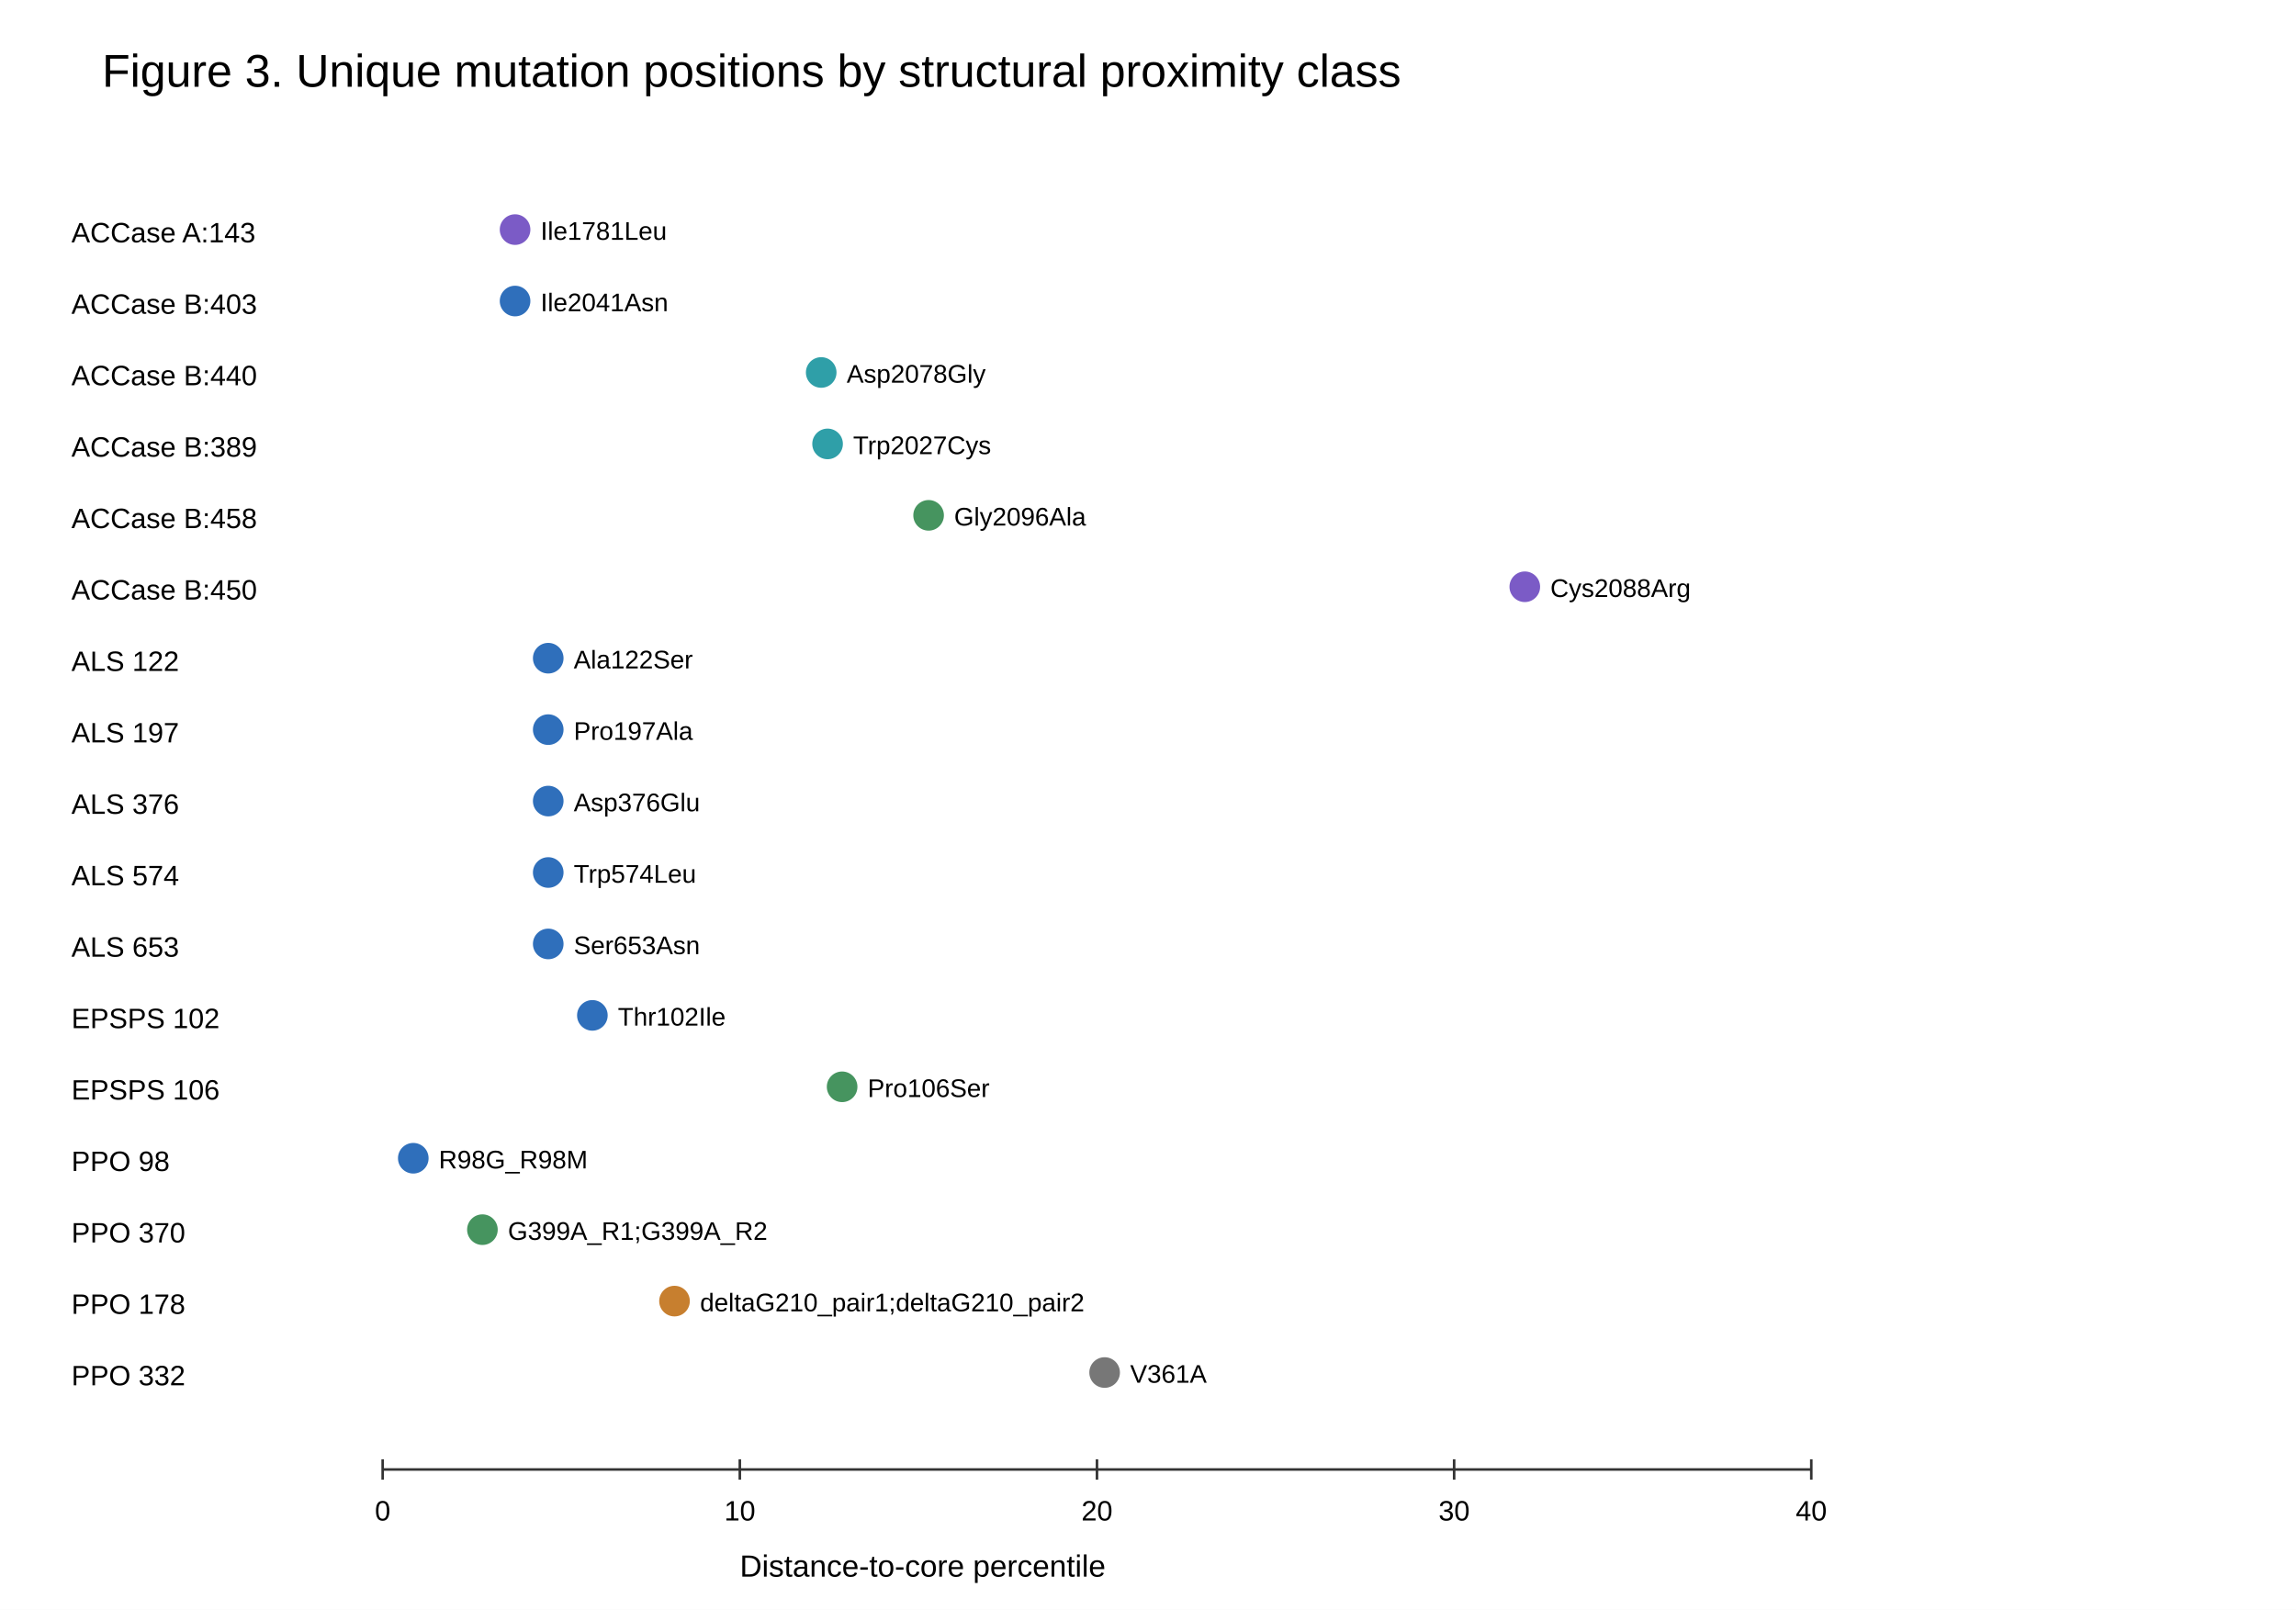
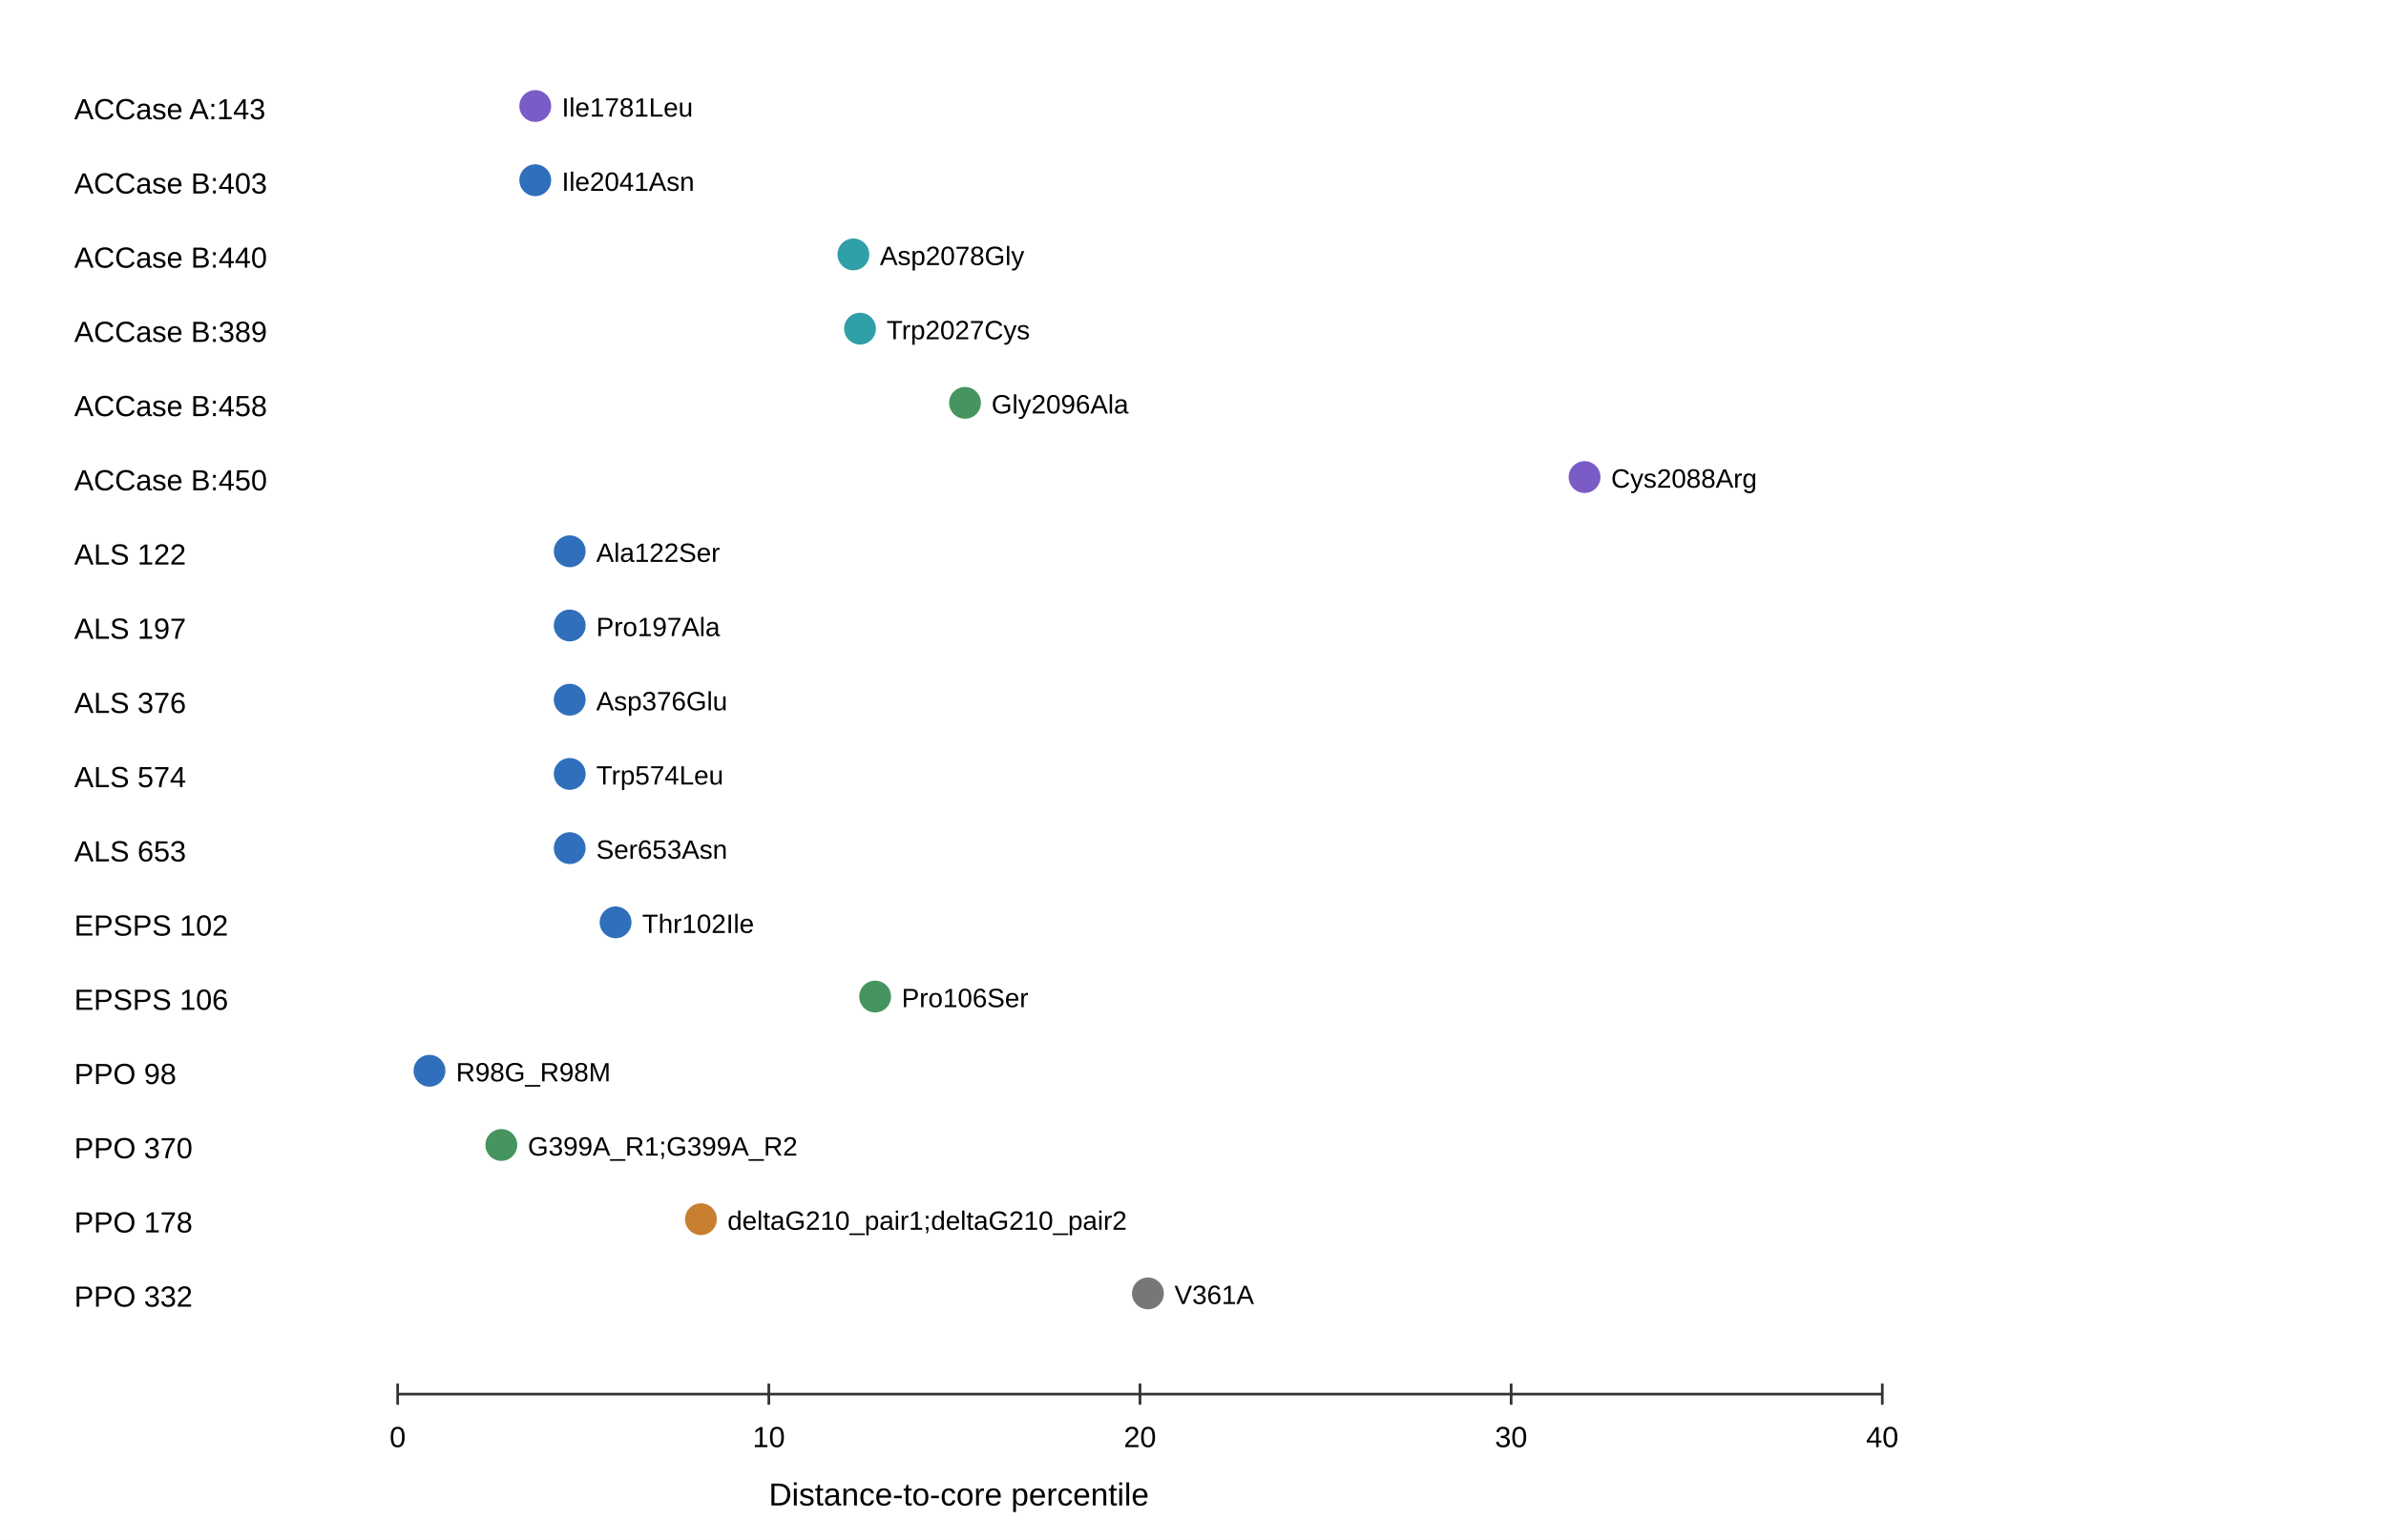
- <svg xmlns="http://www.w3.org/2000/svg" width="900" height="631" viewBox="0 0 900 631">
+ <svg xmlns="http://www.w3.org/2000/svg" width="900" height="581" viewBox="0 0 900 581">
  <rect width="100%" height="100%" fill="white" />
-   <text x="40.0" y="34.0" font-size="18" font-family="Arial, sans-serif" text-anchor="start">Figure 3. Unique mutation positions by structural proximity class</text>
-   <line x1="150" y1="576" x2="710" y2="576" stroke="#333" />
-   <line x1="150.0" y1="572" x2="150.0" y2="580" stroke="#333" />
-   <text x="150.0" y="596.0" font-size="11" font-family="Arial, sans-serif" text-anchor="middle">0</text>
-   <line x1="290.0" y1="572" x2="290.0" y2="580" stroke="#333" />
-   <text x="290.0" y="596.0" font-size="11" font-family="Arial, sans-serif" text-anchor="middle">10</text>
-   <line x1="430.0" y1="572" x2="430.0" y2="580" stroke="#333" />
-   <text x="430.0" y="596.0" font-size="11" font-family="Arial, sans-serif" text-anchor="middle">20</text>
-   <line x1="570.0" y1="572" x2="570.0" y2="580" stroke="#333" />
-   <text x="570.0" y="596.0" font-size="11" font-family="Arial, sans-serif" text-anchor="middle">30</text>
-   <line x1="710.0" y1="572" x2="710.0" y2="580" stroke="#333" />
-   <text x="710.0" y="596.0" font-size="11" font-family="Arial, sans-serif" text-anchor="middle">40</text>
-   <text x="28.0" y="95.0" font-size="11" font-family="Arial, sans-serif" text-anchor="start">ACCase A:143</text>
-   <circle cx="201.9" cy="90.0" r="6" fill="#7b5bc6" />
-   <text x="211.9" y="94.0" font-size="10" font-family="Arial, sans-serif" text-anchor="start">Ile1781Leu</text>
-   <text x="28.0" y="123.0" font-size="11" font-family="Arial, sans-serif" text-anchor="start">ACCase B:403</text>
-   <circle cx="201.9" cy="118.0" r="6" fill="#2f6fbb" />
-   <text x="211.9" y="122.0" font-size="10" font-family="Arial, sans-serif" text-anchor="start">Ile2041Asn</text>
-   <text x="28.0" y="151.0" font-size="11" font-family="Arial, sans-serif" text-anchor="start">ACCase B:440</text>
-   <circle cx="321.9" cy="146.0" r="6" fill="#2f9fa8" />
-   <text x="331.9" y="150.0" font-size="10" font-family="Arial, sans-serif" text-anchor="start">Asp2078Gly</text>
-   <text x="28.0" y="179.0" font-size="11" font-family="Arial, sans-serif" text-anchor="start">ACCase B:389</text>
-   <circle cx="324.4" cy="174.0" r="6" fill="#2f9fa8" />
-   <text x="334.4" y="178.0" font-size="10" font-family="Arial, sans-serif" text-anchor="start">Trp2027Cys</text>
-   <text x="28.0" y="207.0" font-size="11" font-family="Arial, sans-serif" text-anchor="start">ACCase B:458</text>
-   <circle cx="364.0" cy="202.0" r="6" fill="#46945f" />
-   <text x="374.0" y="206.0" font-size="10" font-family="Arial, sans-serif" text-anchor="start">Gly2096Ala</text>
-   <text x="28.0" y="235.0" font-size="11" font-family="Arial, sans-serif" text-anchor="start">ACCase B:450</text>
-   <circle cx="597.7" cy="230.0" r="6" fill="#7b5bc6" />
-   <text x="607.7" y="234.0" font-size="10" font-family="Arial, sans-serif" text-anchor="start">Cys2088Arg</text>
-   <text x="28.0" y="263.0" font-size="11" font-family="Arial, sans-serif" text-anchor="start">ALS 122</text>
-   <circle cx="214.9" cy="258.0" r="6" fill="#2f6fbb" />
-   <text x="224.9" y="262.0" font-size="10" font-family="Arial, sans-serif" text-anchor="start">Ala122Ser</text>
-   <text x="28.0" y="291.0" font-size="11" font-family="Arial, sans-serif" text-anchor="start">ALS 197</text>
-   <circle cx="214.9" cy="286.0" r="6" fill="#2f6fbb" />
-   <text x="224.9" y="290.0" font-size="10" font-family="Arial, sans-serif" text-anchor="start">Pro197Ala</text>
-   <text x="28.0" y="319.0" font-size="11" font-family="Arial, sans-serif" text-anchor="start">ALS 376</text>
-   <circle cx="214.9" cy="314.0" r="6" fill="#2f6fbb" />
-   <text x="224.9" y="318.0" font-size="10" font-family="Arial, sans-serif" text-anchor="start">Asp376Glu</text>
-   <text x="28.0" y="347.0" font-size="11" font-family="Arial, sans-serif" text-anchor="start">ALS 574</text>
-   <circle cx="214.9" cy="342.0" r="6" fill="#2f6fbb" />
-   <text x="224.9" y="346.0" font-size="10" font-family="Arial, sans-serif" text-anchor="start">Trp574Leu</text>
-   <text x="28.0" y="375.0" font-size="11" font-family="Arial, sans-serif" text-anchor="start">ALS 653</text>
-   <circle cx="214.9" cy="370.0" r="6" fill="#2f6fbb" />
-   <text x="224.9" y="374.0" font-size="10" font-family="Arial, sans-serif" text-anchor="start">Ser653Asn</text>
-   <text x="28.0" y="403.0" font-size="11" font-family="Arial, sans-serif" text-anchor="start">EPSPS 102</text>
-   <circle cx="232.2" cy="398.0" r="6" fill="#2f6fbb" />
-   <text x="242.2" y="402.0" font-size="10" font-family="Arial, sans-serif" text-anchor="start">Thr102Ile</text>
-   <text x="28.0" y="431.0" font-size="11" font-family="Arial, sans-serif" text-anchor="start">EPSPS 106</text>
-   <circle cx="330.1" cy="426.0" r="6" fill="#46945f" />
-   <text x="340.1" y="430.0" font-size="10" font-family="Arial, sans-serif" text-anchor="start">Pro106Ser</text>
-   <text x="28.0" y="459.0" font-size="11" font-family="Arial, sans-serif" text-anchor="start">PPO 98</text>
-   <circle cx="162.0" cy="454.0" r="6" fill="#2f6fbb" />
-   <text x="172.0" y="458.0" font-size="10" font-family="Arial, sans-serif" text-anchor="start">R98G_R98M</text>
-   <text x="28.0" y="487.0" font-size="11" font-family="Arial, sans-serif" text-anchor="start">PPO 370</text>
-   <circle cx="189.1" cy="482.0" r="6" fill="#46945f" />
-   <text x="199.1" y="486.0" font-size="10" font-family="Arial, sans-serif" text-anchor="start">G399A_R1;G399A_R2</text>
-   <text x="28.0" y="515.0" font-size="11" font-family="Arial, sans-serif" text-anchor="start">PPO 178</text>
-   <circle cx="264.4" cy="510.0" r="6" fill="#c77f2f" />
-   <text x="274.4" y="514.0" font-size="10" font-family="Arial, sans-serif" text-anchor="start">deltaG210_pair1;deltaG210_pair2</text>
-   <text x="28.0" y="543.0" font-size="11" font-family="Arial, sans-serif" text-anchor="start">PPO 332</text>
-   <circle cx="433.0" cy="538.0" r="6" fill="#777777" />
-   <text x="443.0" y="542.0" font-size="10" font-family="Arial, sans-serif" text-anchor="start">V361A</text>
-   <text x="290.0" y="618.0" font-size="12" font-family="Arial, sans-serif" text-anchor="start">Distance-to-core percentile</text>
+   <line x1="150" y1="526" x2="710" y2="526" stroke="#333" />
+   <line x1="150.0" y1="522" x2="150.0" y2="530" stroke="#333" />
+   <text x="150.0" y="546.0" font-size="11" font-family="Arial, sans-serif" text-anchor="middle">0</text>
+   <line x1="290.0" y1="522" x2="290.0" y2="530" stroke="#333" />
+   <text x="290.0" y="546.0" font-size="11" font-family="Arial, sans-serif" text-anchor="middle">10</text>
+   <line x1="430.0" y1="522" x2="430.0" y2="530" stroke="#333" />
+   <text x="430.0" y="546.0" font-size="11" font-family="Arial, sans-serif" text-anchor="middle">20</text>
+   <line x1="570.0" y1="522" x2="570.0" y2="530" stroke="#333" />
+   <text x="570.0" y="546.0" font-size="11" font-family="Arial, sans-serif" text-anchor="middle">30</text>
+   <line x1="710.0" y1="522" x2="710.0" y2="530" stroke="#333" />
+   <text x="710.0" y="546.0" font-size="11" font-family="Arial, sans-serif" text-anchor="middle">40</text>
+   <text x="28.0" y="45.0" font-size="11" font-family="Arial, sans-serif" text-anchor="start">ACCase A:143</text>
+   <circle cx="201.9" cy="40.0" r="6" fill="#7b5bc6" />
+   <text x="211.9" y="44.0" font-size="10" font-family="Arial, sans-serif" text-anchor="start">Ile1781Leu</text>
+   <text x="28.0" y="73.0" font-size="11" font-family="Arial, sans-serif" text-anchor="start">ACCase B:403</text>
+   <circle cx="201.9" cy="68.0" r="6" fill="#2f6fbb" />
+   <text x="211.9" y="72.0" font-size="10" font-family="Arial, sans-serif" text-anchor="start">Ile2041Asn</text>
+   <text x="28.0" y="101.0" font-size="11" font-family="Arial, sans-serif" text-anchor="start">ACCase B:440</text>
+   <circle cx="321.9" cy="96.0" r="6" fill="#2f9fa8" />
+   <text x="331.9" y="100.0" font-size="10" font-family="Arial, sans-serif" text-anchor="start">Asp2078Gly</text>
+   <text x="28.0" y="129.0" font-size="11" font-family="Arial, sans-serif" text-anchor="start">ACCase B:389</text>
+   <circle cx="324.4" cy="124.0" r="6" fill="#2f9fa8" />
+   <text x="334.4" y="128.0" font-size="10" font-family="Arial, sans-serif" text-anchor="start">Trp2027Cys</text>
+   <text x="28.0" y="157.0" font-size="11" font-family="Arial, sans-serif" text-anchor="start">ACCase B:458</text>
+   <circle cx="364.0" cy="152.0" r="6" fill="#46945f" />
+   <text x="374.0" y="156.0" font-size="10" font-family="Arial, sans-serif" text-anchor="start">Gly2096Ala</text>
+   <text x="28.0" y="185.0" font-size="11" font-family="Arial, sans-serif" text-anchor="start">ACCase B:450</text>
+   <circle cx="597.7" cy="180.0" r="6" fill="#7b5bc6" />
+   <text x="607.7" y="184.0" font-size="10" font-family="Arial, sans-serif" text-anchor="start">Cys2088Arg</text>
+   <text x="28.0" y="213.0" font-size="11" font-family="Arial, sans-serif" text-anchor="start">ALS 122</text>
+   <circle cx="214.9" cy="208.0" r="6" fill="#2f6fbb" />
+   <text x="224.9" y="212.0" font-size="10" font-family="Arial, sans-serif" text-anchor="start">Ala122Ser</text>
+   <text x="28.0" y="241.0" font-size="11" font-family="Arial, sans-serif" text-anchor="start">ALS 197</text>
+   <circle cx="214.9" cy="236.0" r="6" fill="#2f6fbb" />
+   <text x="224.9" y="240.0" font-size="10" font-family="Arial, sans-serif" text-anchor="start">Pro197Ala</text>
+   <text x="28.0" y="269.0" font-size="11" font-family="Arial, sans-serif" text-anchor="start">ALS 376</text>
+   <circle cx="214.9" cy="264.0" r="6" fill="#2f6fbb" />
+   <text x="224.9" y="268.0" font-size="10" font-family="Arial, sans-serif" text-anchor="start">Asp376Glu</text>
+   <text x="28.0" y="297.0" font-size="11" font-family="Arial, sans-serif" text-anchor="start">ALS 574</text>
+   <circle cx="214.9" cy="292.0" r="6" fill="#2f6fbb" />
+   <text x="224.9" y="296.0" font-size="10" font-family="Arial, sans-serif" text-anchor="start">Trp574Leu</text>
+   <text x="28.0" y="325.0" font-size="11" font-family="Arial, sans-serif" text-anchor="start">ALS 653</text>
+   <circle cx="214.9" cy="320.0" r="6" fill="#2f6fbb" />
+   <text x="224.9" y="324.0" font-size="10" font-family="Arial, sans-serif" text-anchor="start">Ser653Asn</text>
+   <text x="28.0" y="353.0" font-size="11" font-family="Arial, sans-serif" text-anchor="start">EPSPS 102</text>
+   <circle cx="232.2" cy="348.0" r="6" fill="#2f6fbb" />
+   <text x="242.2" y="352.0" font-size="10" font-family="Arial, sans-serif" text-anchor="start">Thr102Ile</text>
+   <text x="28.0" y="381.0" font-size="11" font-family="Arial, sans-serif" text-anchor="start">EPSPS 106</text>
+   <circle cx="330.1" cy="376.0" r="6" fill="#46945f" />
+   <text x="340.1" y="380.0" font-size="10" font-family="Arial, sans-serif" text-anchor="start">Pro106Ser</text>
+   <text x="28.0" y="409.0" font-size="11" font-family="Arial, sans-serif" text-anchor="start">PPO 98</text>
+   <circle cx="162.0" cy="404.0" r="6" fill="#2f6fbb" />
+   <text x="172.0" y="408.0" font-size="10" font-family="Arial, sans-serif" text-anchor="start">R98G_R98M</text>
+   <text x="28.0" y="437.0" font-size="11" font-family="Arial, sans-serif" text-anchor="start">PPO 370</text>
+   <circle cx="189.1" cy="432.0" r="6" fill="#46945f" />
+   <text x="199.1" y="436.0" font-size="10" font-family="Arial, sans-serif" text-anchor="start">G399A_R1;G399A_R2</text>
+   <text x="28.0" y="465.0" font-size="11" font-family="Arial, sans-serif" text-anchor="start">PPO 178</text>
+   <circle cx="264.4" cy="460.0" r="6" fill="#c77f2f" />
+   <text x="274.4" y="464.0" font-size="10" font-family="Arial, sans-serif" text-anchor="start">deltaG210_pair1;deltaG210_pair2</text>
+   <text x="28.0" y="493.0" font-size="11" font-family="Arial, sans-serif" text-anchor="start">PPO 332</text>
+   <circle cx="433.0" cy="488.0" r="6" fill="#777777" />
+   <text x="443.0" y="492.0" font-size="10" font-family="Arial, sans-serif" text-anchor="start">V361A</text>
+   <text x="290.0" y="568.0" font-size="12" font-family="Arial, sans-serif" text-anchor="start">Distance-to-core percentile</text>
</svg>
